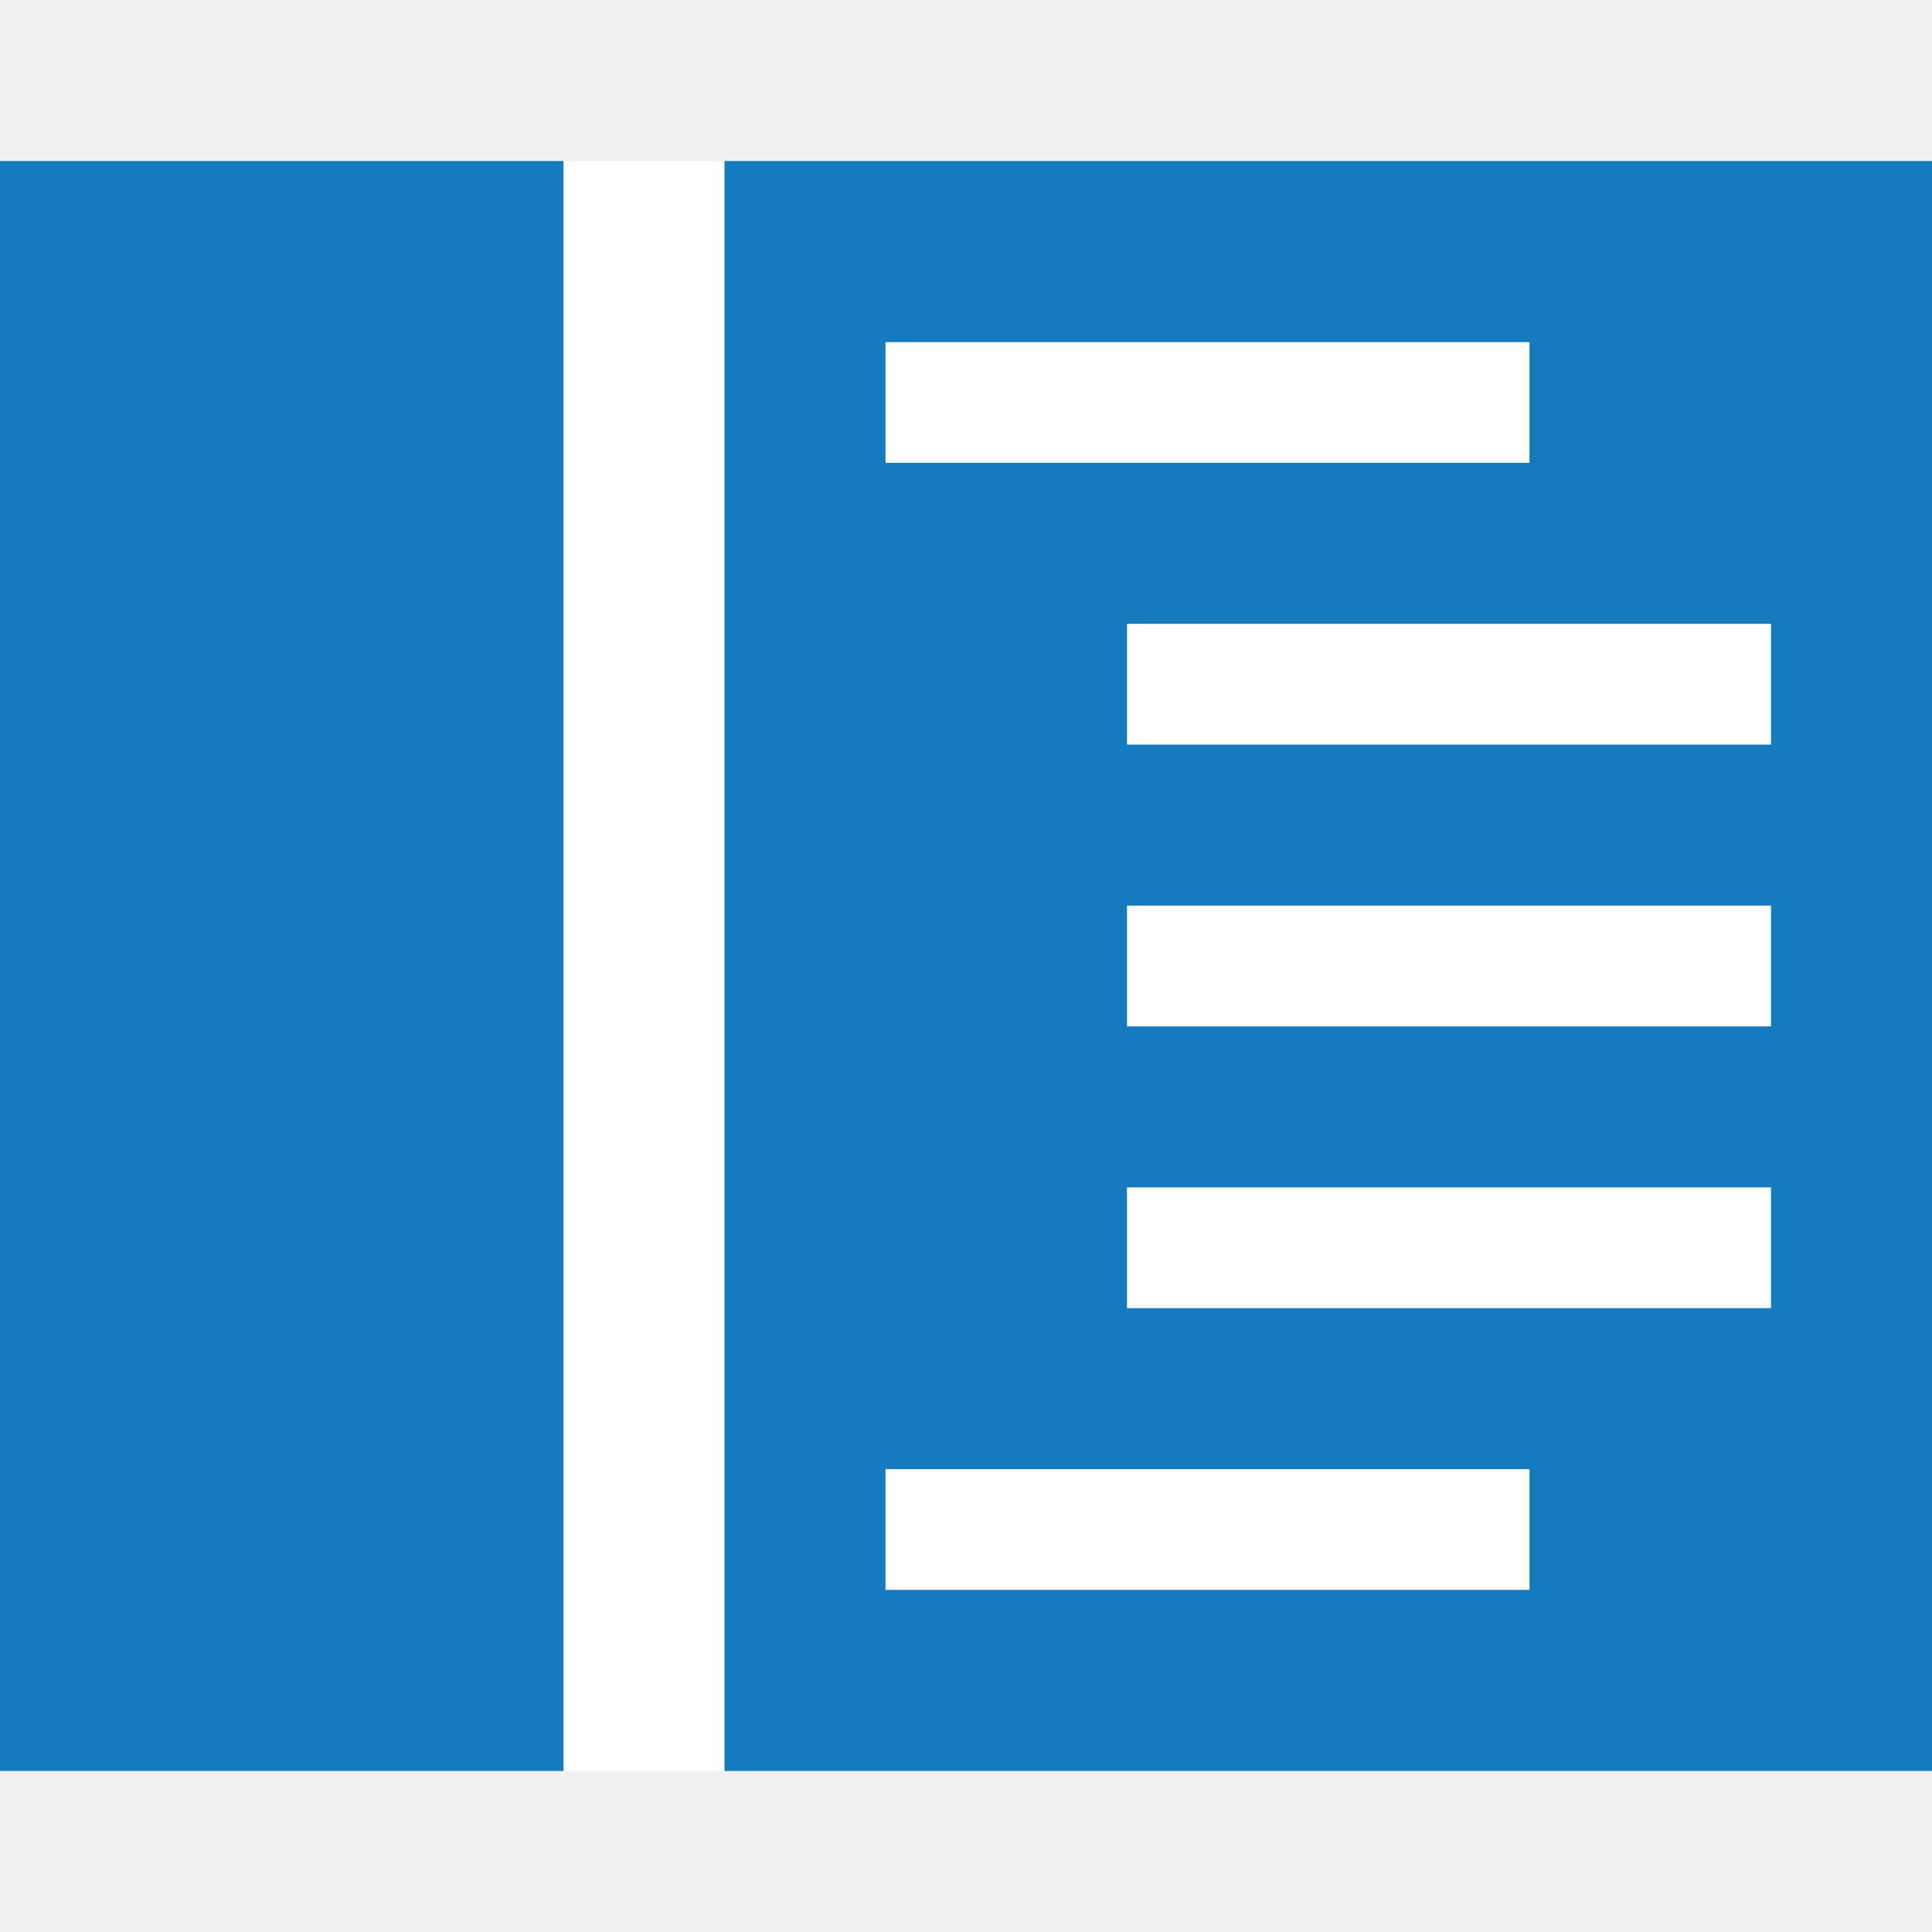
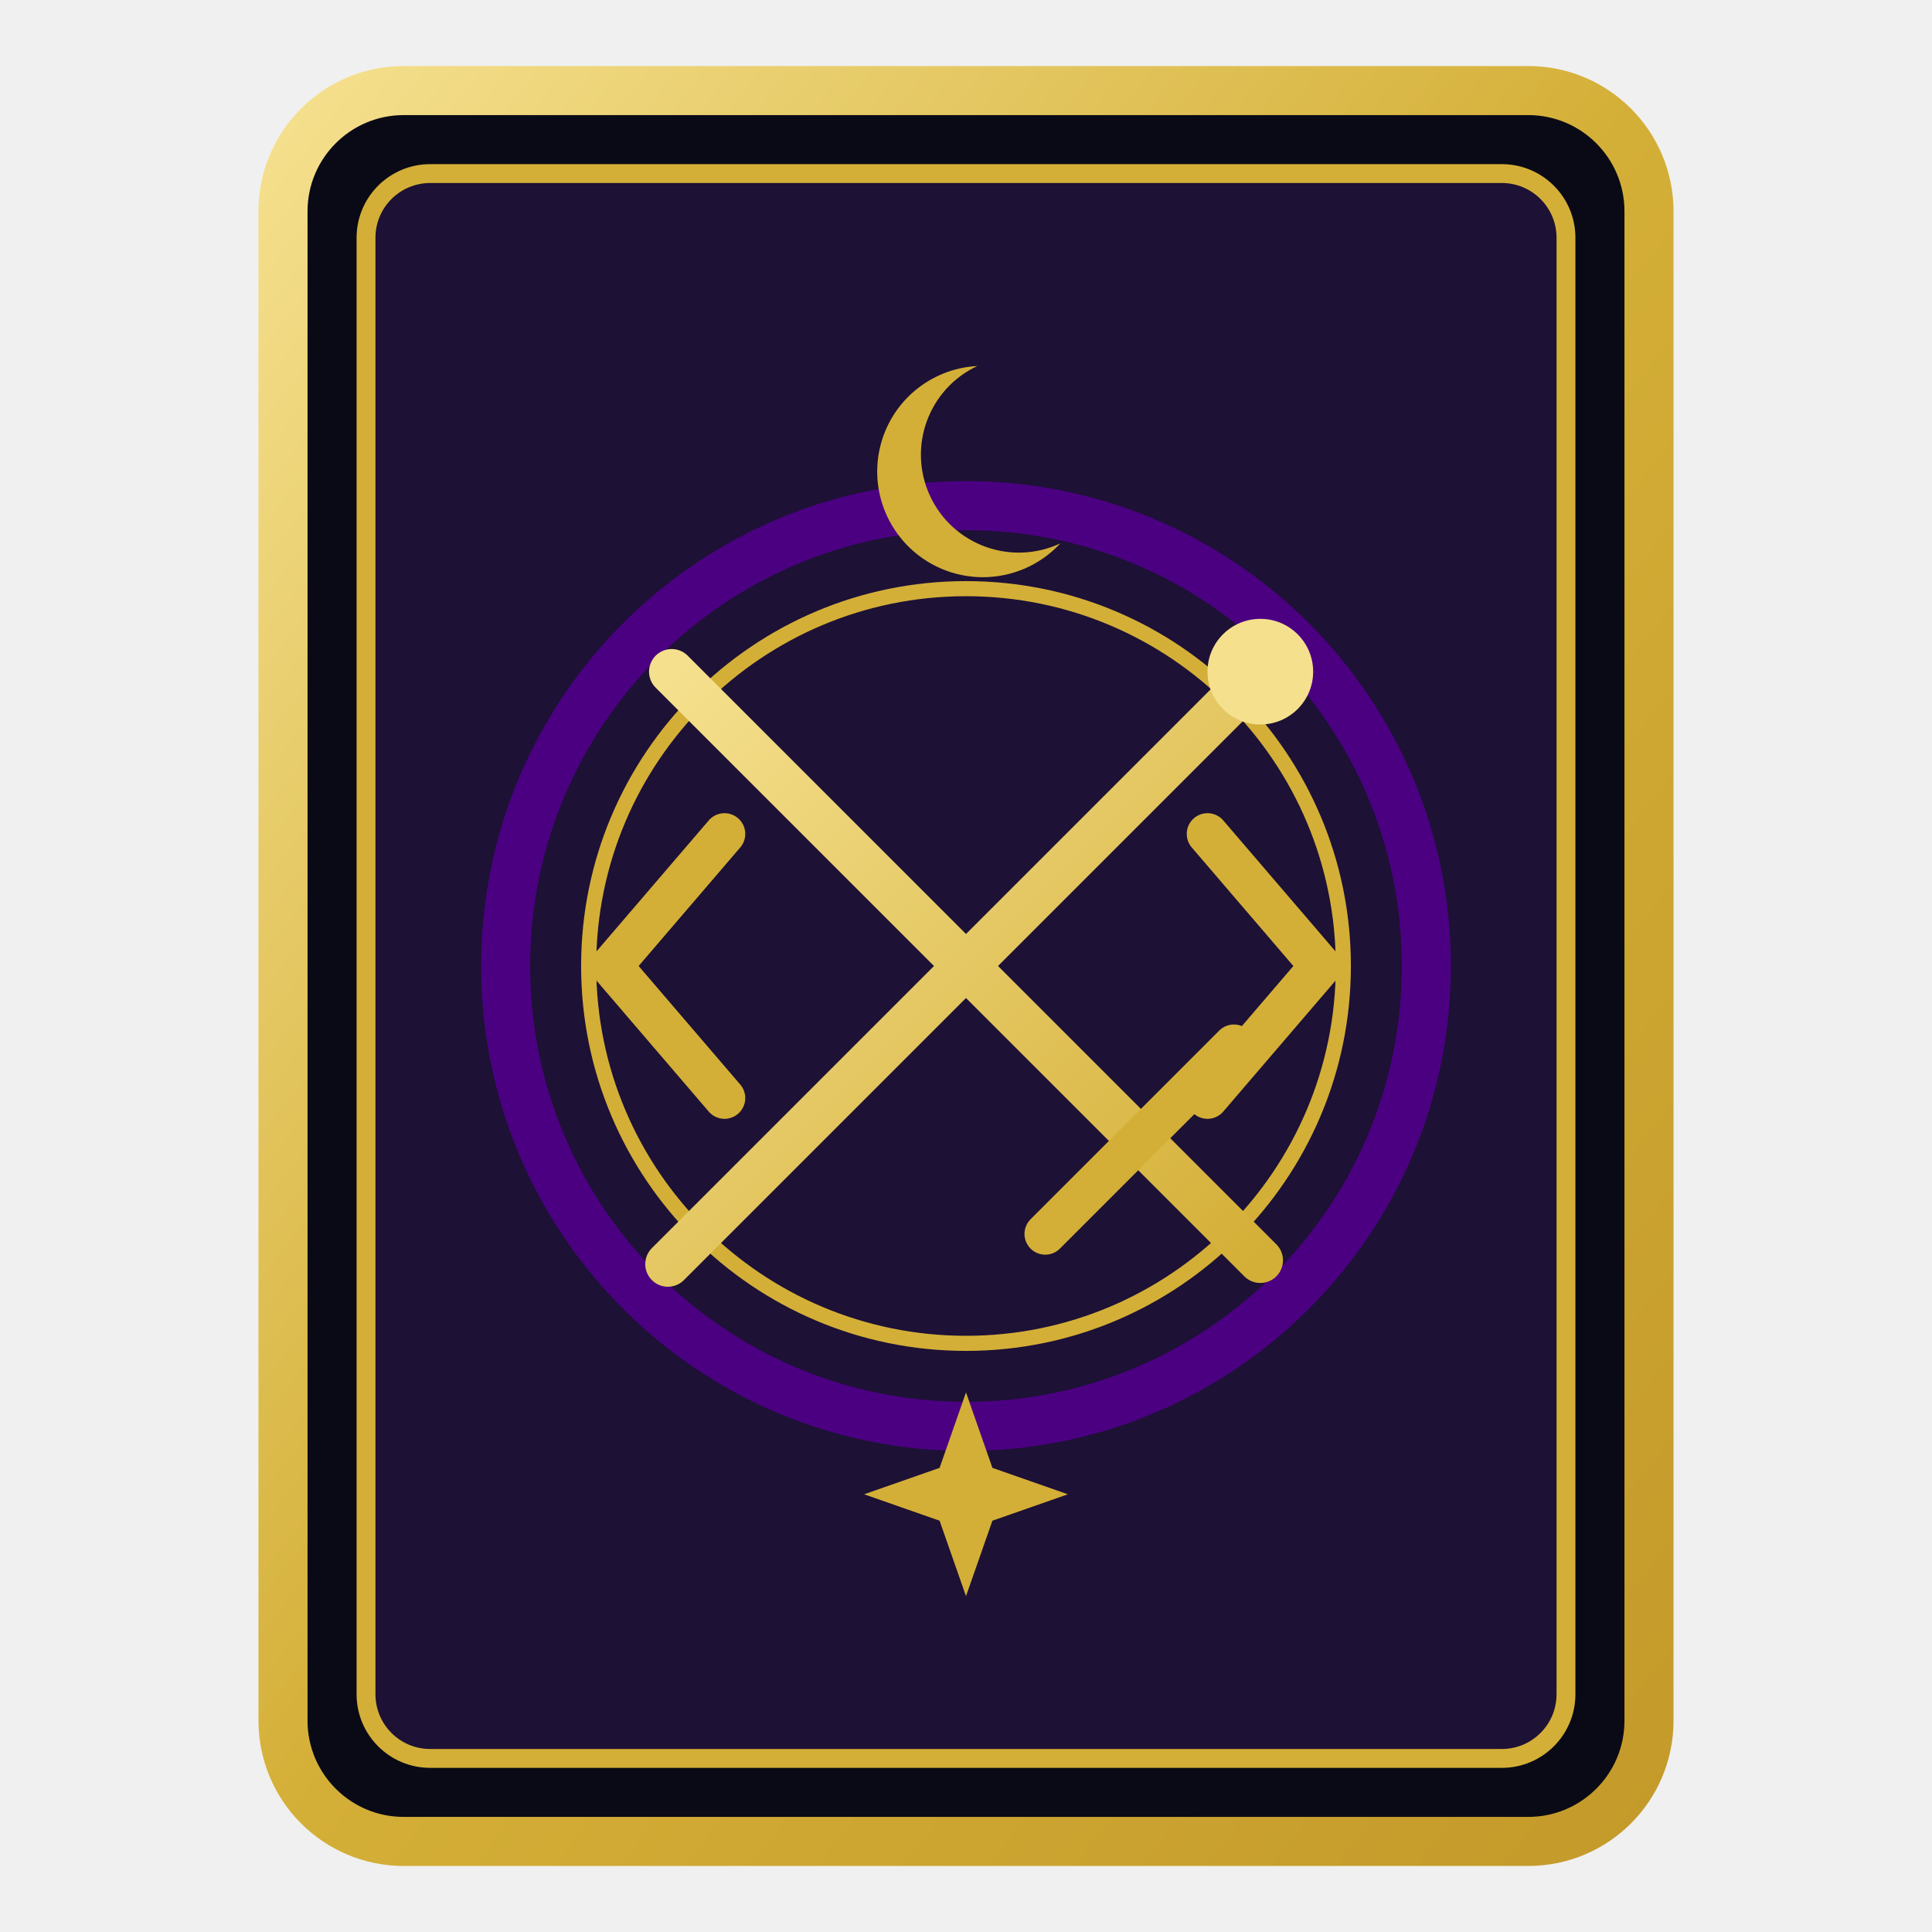
- <svg xmlns="http://www.w3.org/2000/svg" id="Layer_1" viewBox="0 0 1024 1024">
-   <style>.st0{fill:#f6f6f6;fill-opacity:0}.st1{fill:#fff}.st2{fill:#167abf}</style>
-   <path class="st0" d="M1024 1024H0V0h1024v1024z" />
-   <path class="st1" d="M1024 85.333v853.333H0V85.333h1024z" />
-   <path class="st2" d="M0 85.333h298.667v853.333H0V85.333zm1024 0v853.333H384V85.333h640zm-554.667 160h341.333v-64H469.333v64zm341.334 533.334H469.333v64h341.333l.001-64zm128-149.334H597.333v64h341.333l.001-64zm0-149.333H597.333v64h341.333l.001-64zm0-149.333H597.333v64h341.333l.001-64z" />
+ <svg xmlns="http://www.w3.org/2000/svg" viewBox="0 0 1024 1024">
+   <defs>
+     <linearGradient id="tarotGold" x1="0%" y1="0%" x2="100%" y2="100%">
+       <stop offset="0%" stop-color="#F5E08E" />
+       <stop offset="50%" stop-color="#D4AF37" />
+       <stop offset="100%" stop-color="#C49A2A" />
+     </linearGradient>
+     <linearGradient id="tarotBlade" x1="0%" y1="0%" x2="100%" y2="100%">
+       <stop offset="0%" stop-color="#F5E08E" />
+       <stop offset="100%" stop-color="#D4AF37" />
+     </linearGradient>
+   </defs>
+   <rect x="150" y="48" width="724" height="928" rx="64" fill="#0A0A16" stroke="url(#tarotGold)" stroke-width="26" />
+   <rect x="194" y="92" width="636" height="840" rx="34" fill="#1D1135" stroke="#D4AF37" stroke-width="10" />
+   <circle cx="512" cy="512" r="244" fill="none" stroke="#4B0082" stroke-width="26" />
+   <circle cx="512" cy="512" r="200" fill="none" stroke="#D4AF37" stroke-width="8" />
+   <path d="M518 194 A56 56 0 1 0 562 288 A44 44 0 1 1 518 194 Z" fill="#D4AF37" />
+   <path d="M512 738 L526 778 L566 792 L526 806 L512 846 L498 806 L458 792 L498 778 Z" fill="#D4AF37" />
+   <polyline points="384,442 324,512 384,582" fill="none" stroke="#D4AF37" stroke-width="22" stroke-linecap="round" stroke-linejoin="round" />
+   <polyline points="640,442 700,512 640,582" fill="none" stroke="#D4AF37" stroke-width="22" stroke-linecap="round" stroke-linejoin="round" />
+   <line x1="354" y1="670" x2="660" y2="364" stroke="url(#tarotBlade)" stroke-width="24" stroke-linecap="round" />
+   <circle cx="668" cy="356" r="28" fill="#F5E08E" />
+   <line x1="356" y1="356" x2="668" y2="668" stroke="url(#tarotBlade)" stroke-width="24" stroke-linecap="round" />
+   <line x1="554" y1="654" x2="654" y2="554" stroke="#D4AF37" stroke-width="22" stroke-linecap="round" />
</svg>
